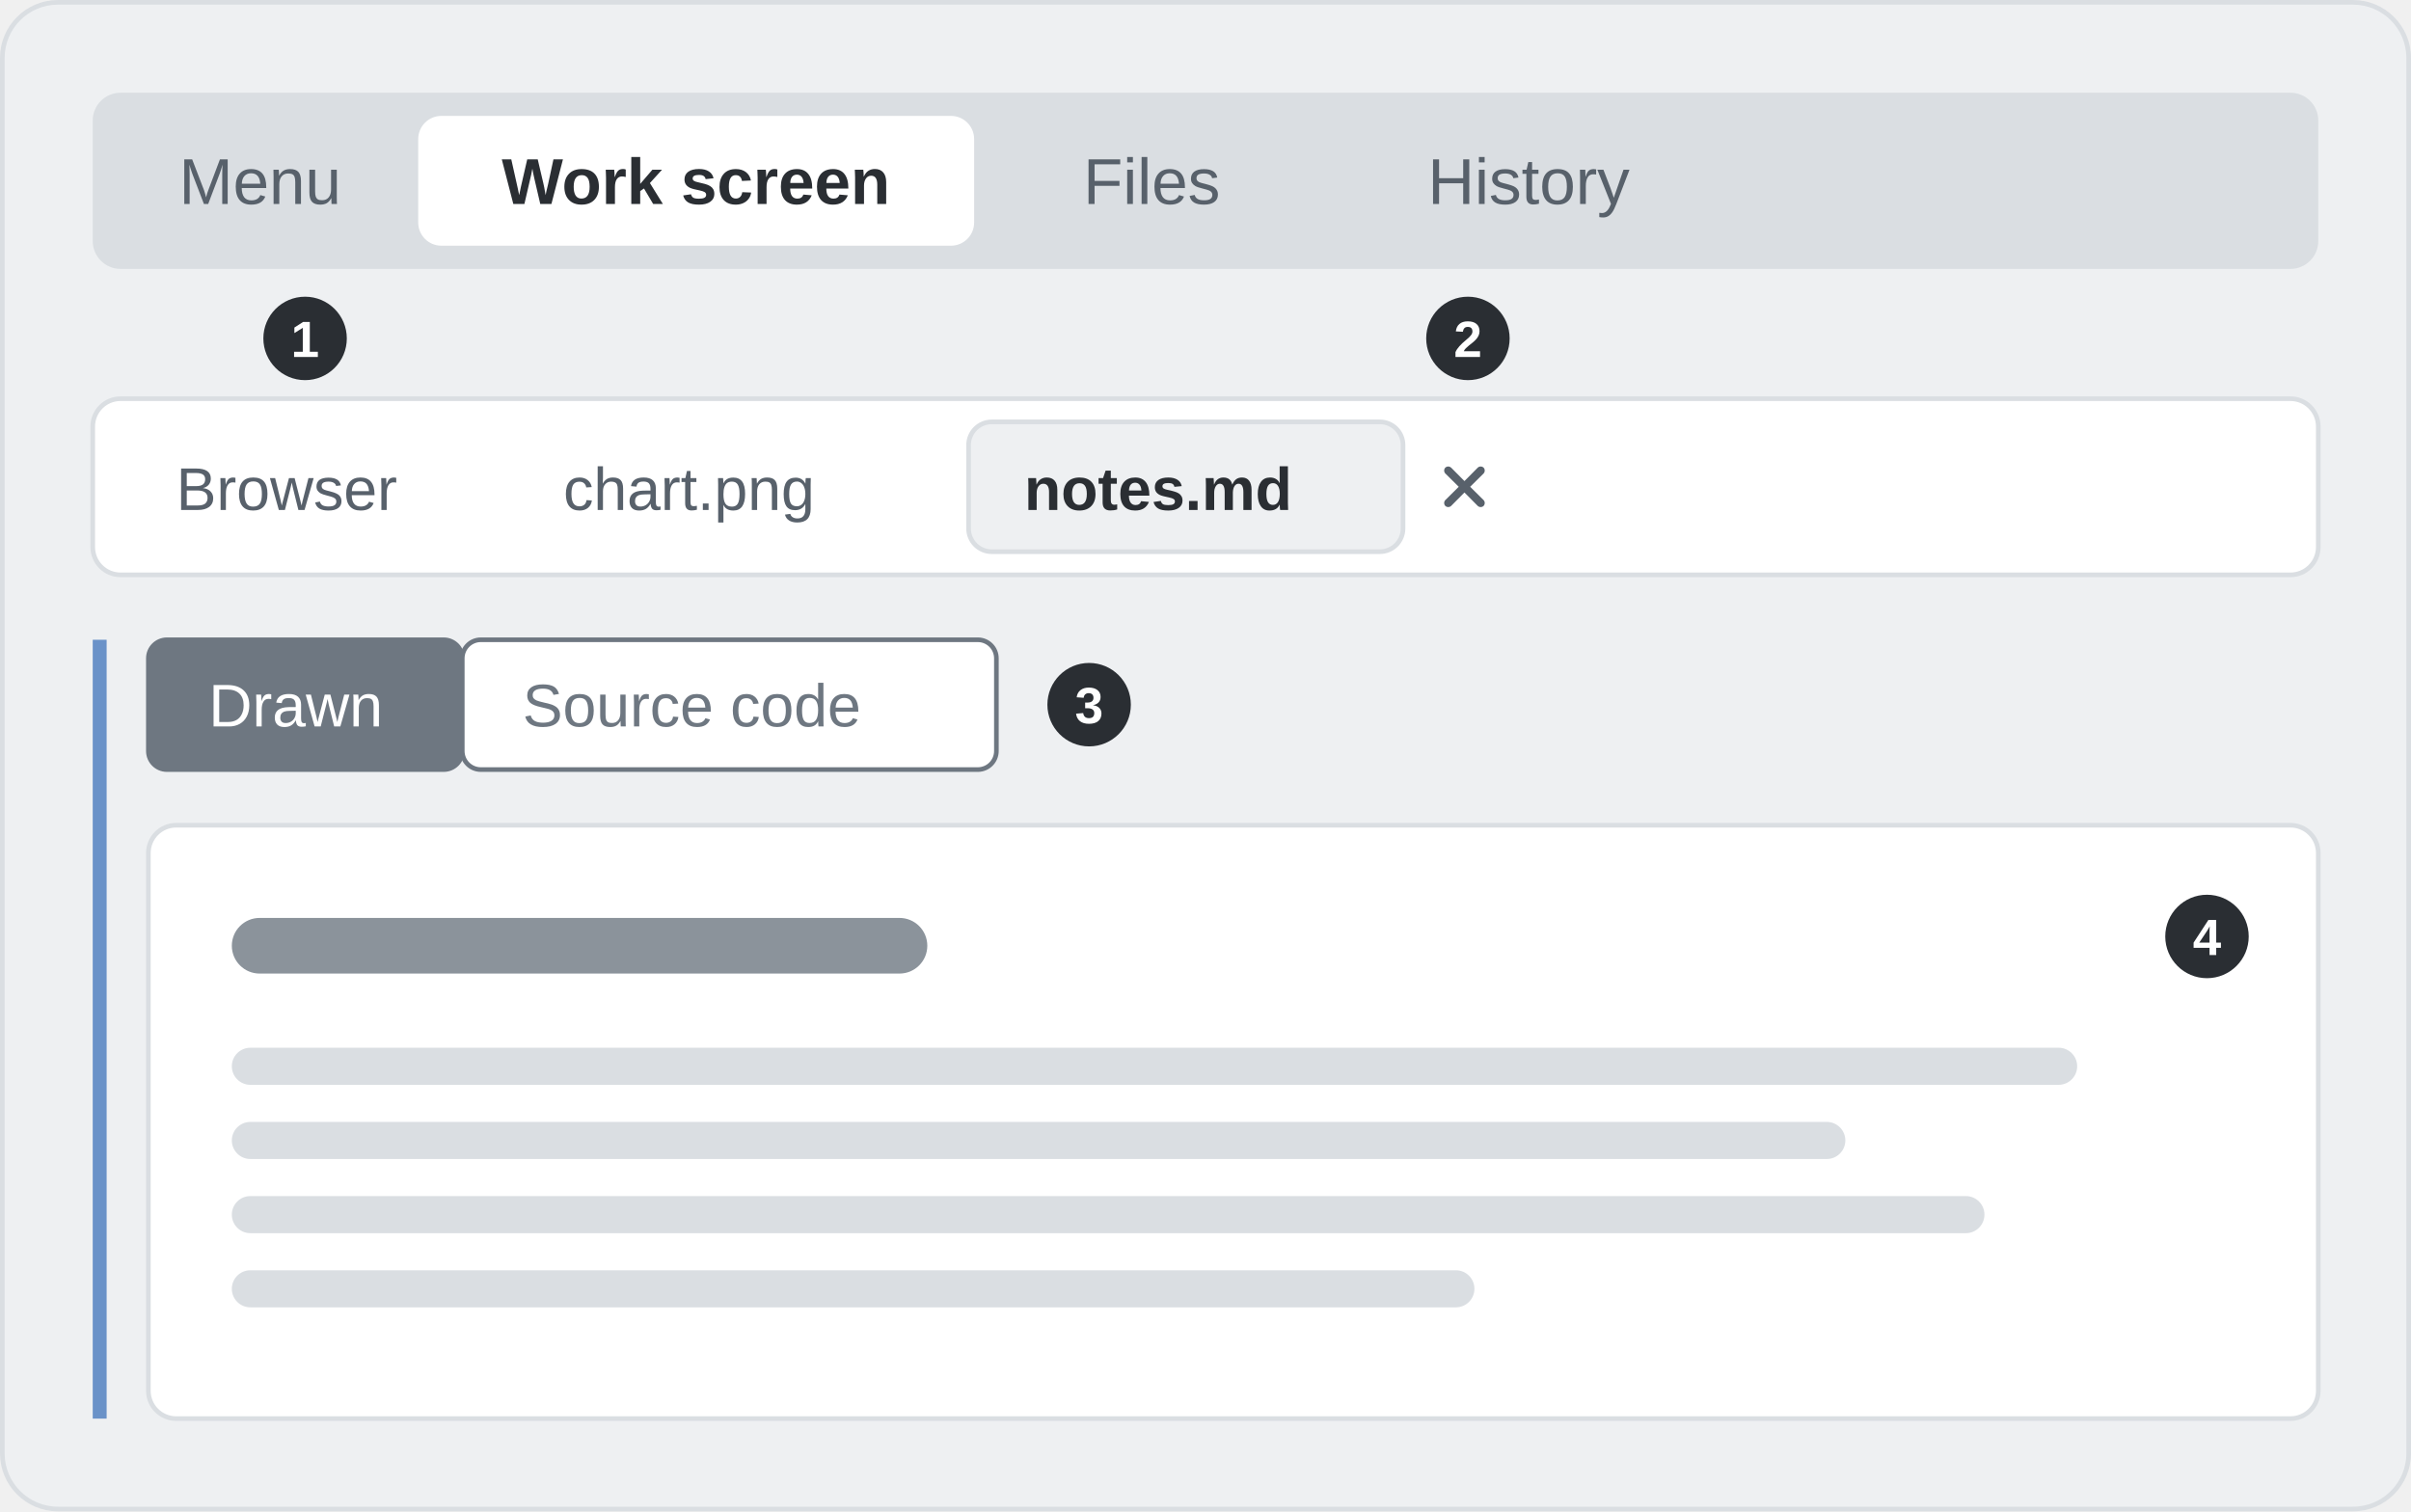
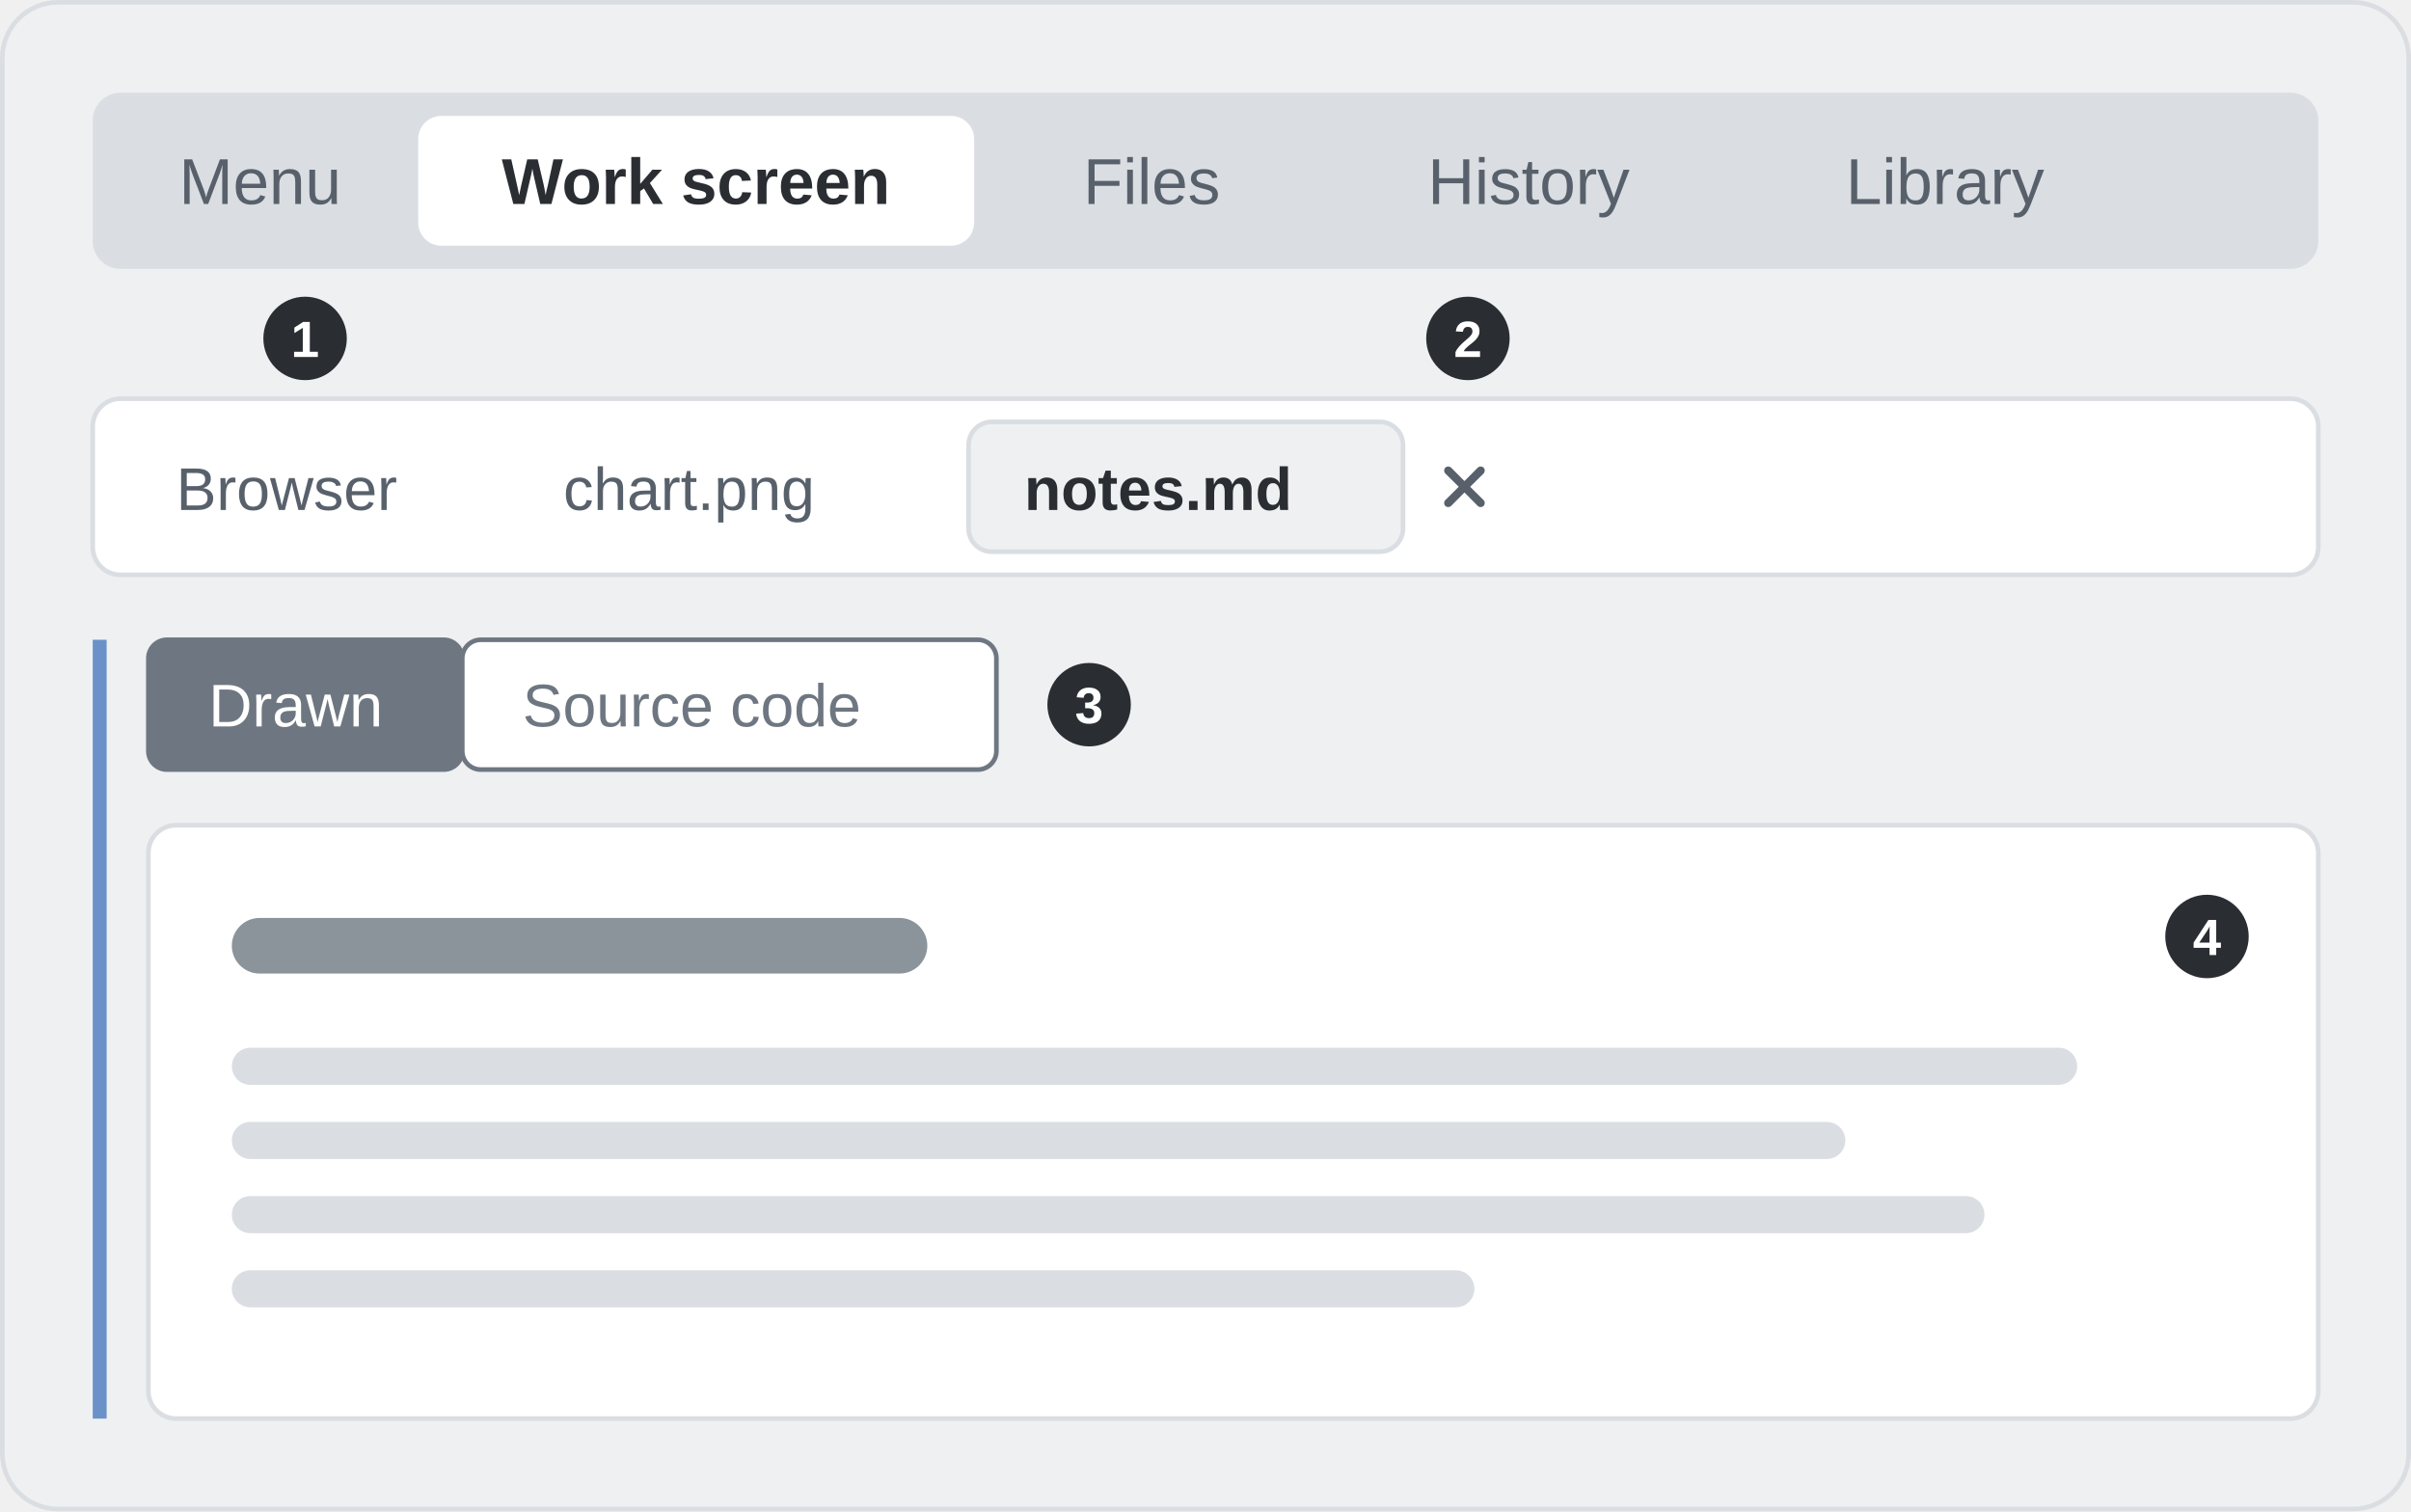
<svg xmlns="http://www.w3.org/2000/svg" role="img" width="520" height="326" viewBox="0 0 520 326" font-family="-apple-system, 'Hiragino Sans', 'Noto Sans JP', 'Helvetica Neue', Arial, sans-serif">
  <defs>
    <symbol id="i-solid-xmark" viewBox="0 -448 384 512">
      <path transform="scale(1 -1)" d="M343 297Q352 307 352 320Q352 333 343 343Q333 352 320 352Q307 352 297 343L192 237L87 343Q77 352 64 352Q51 352 41 343Q32 333 32 320Q32 307 41 297L147 192L41 87Q32 77 32 64Q32 51 41 41Q51 32 64 32Q77 32 87 41L192 147L297 41Q307 32 320 32Q333 32 343 41Q352 51 352 64Q352 77 343 87L237 192L343 297Z" />
    </symbol>
  </defs>
  <rect x="0.5" y="0.5" width="519" height="325" rx="12" fill="#eef0f2" stroke="#dadee2" />
  <rect x="20" y="20" width="480" height="38" rx="6" fill="#dadee2" />
  <text x="56.1" y="44.0" font-size="14" fill="#58616b" text-anchor="middle">Menu</text>
  <rect x="90.2" y="25.0" width="119.9" height="28" rx="5" fill="#ffffff" />
  <text x="150.1" y="44.0" font-size="14" fill="#2a2e33" font-weight="600" text-anchor="middle">Work screen</text>
  <text x="248.4" y="44.0" font-size="14" fill="#58616b" text-anchor="middle">Files</text>
  <text x="329.7" y="44.0" font-size="14" fill="#58616b" text-anchor="middle">History</text>
+   <text x="419.5" y="44.0" font-size="14" fill="#58616b" text-anchor="middle">Library</text>
  <rect x="20" y="86" width="480" height="38" rx="6" fill="#ffffff" stroke="#dadee2" />
  <text x="38.0" y="110.0" font-size="13" fill="#58616b">Browser</text>
  <circle cx="65.8" cy="73.0" r="9" fill="#2a2e33" />
  <text x="65.8" y="77.0" font-size="11" fill="#ffffff" font-weight="700" text-anchor="middle">1</text>
  <text x="121.5" y="110.0" font-size="13" fill="#58616b">chart.png</text>
  <rect x="208.9" y="91" width="93.7" height="28" rx="5" fill="#eef0f2" stroke="#dadee2" />
  <text x="220.9" y="110.0" font-size="13" fill="#2a2e33" font-weight="600">notes.md</text>
  <use href="#i-solid-xmark" x="310.6" y="98.0" width="10.5" height="14" fill="#58616b" />
  <circle cx="316.6" cy="73.0" r="9" fill="#2a2e33" />
  <text x="316.6" y="77.0" font-size="11" fill="#ffffff" font-weight="700" text-anchor="middle">2</text>
  <rect x="32.0" y="138" width="67.7" height="28" rx="4" fill="#6e7781" stroke="#6e7781" />
  <text x="45.0" y="156.7" font-size="13" fill="#ffffff">Drawn</text>
  <rect x="99.7" y="138" width="115.2" height="28" rx="4" fill="#ffffff" stroke="#6e7781" />
  <text x="112.7" y="156.7" font-size="13" fill="#6e7781">Source code</text>
  <circle cx="234.9" cy="152.0" r="9" fill="#2a2e33" />
  <text x="234.9" y="156.0" font-size="11" fill="#ffffff" font-weight="700" text-anchor="middle">3</text>
  <rect x="32" y="178" width="468" height="128" rx="6" fill="#ffffff" stroke="#dadee2" />
  <rect x="50" y="198" width="150" height="12" rx="6" fill="#8b939b" />
  <rect x="50.0" y="226.0" width="398.0" height="8" rx="4" fill="#dadee2" />
  <rect x="50.0" y="242.0" width="348.0" height="8" rx="4" fill="#dadee2" />
  <rect x="50.0" y="258.0" width="378.0" height="8" rx="4" fill="#dadee2" />
  <rect x="50.0" y="274.0" width="268.0" height="8" rx="4" fill="#dadee2" />
  <rect x="20" y="138" width="3" height="168" fill="#6a92c8" />
  <circle cx="476.0" cy="202.0" r="9" fill="#2a2e33" />
  <text x="476.0" y="206.0" font-size="11" fill="#ffffff" font-weight="700" text-anchor="middle">4</text>
</svg>
